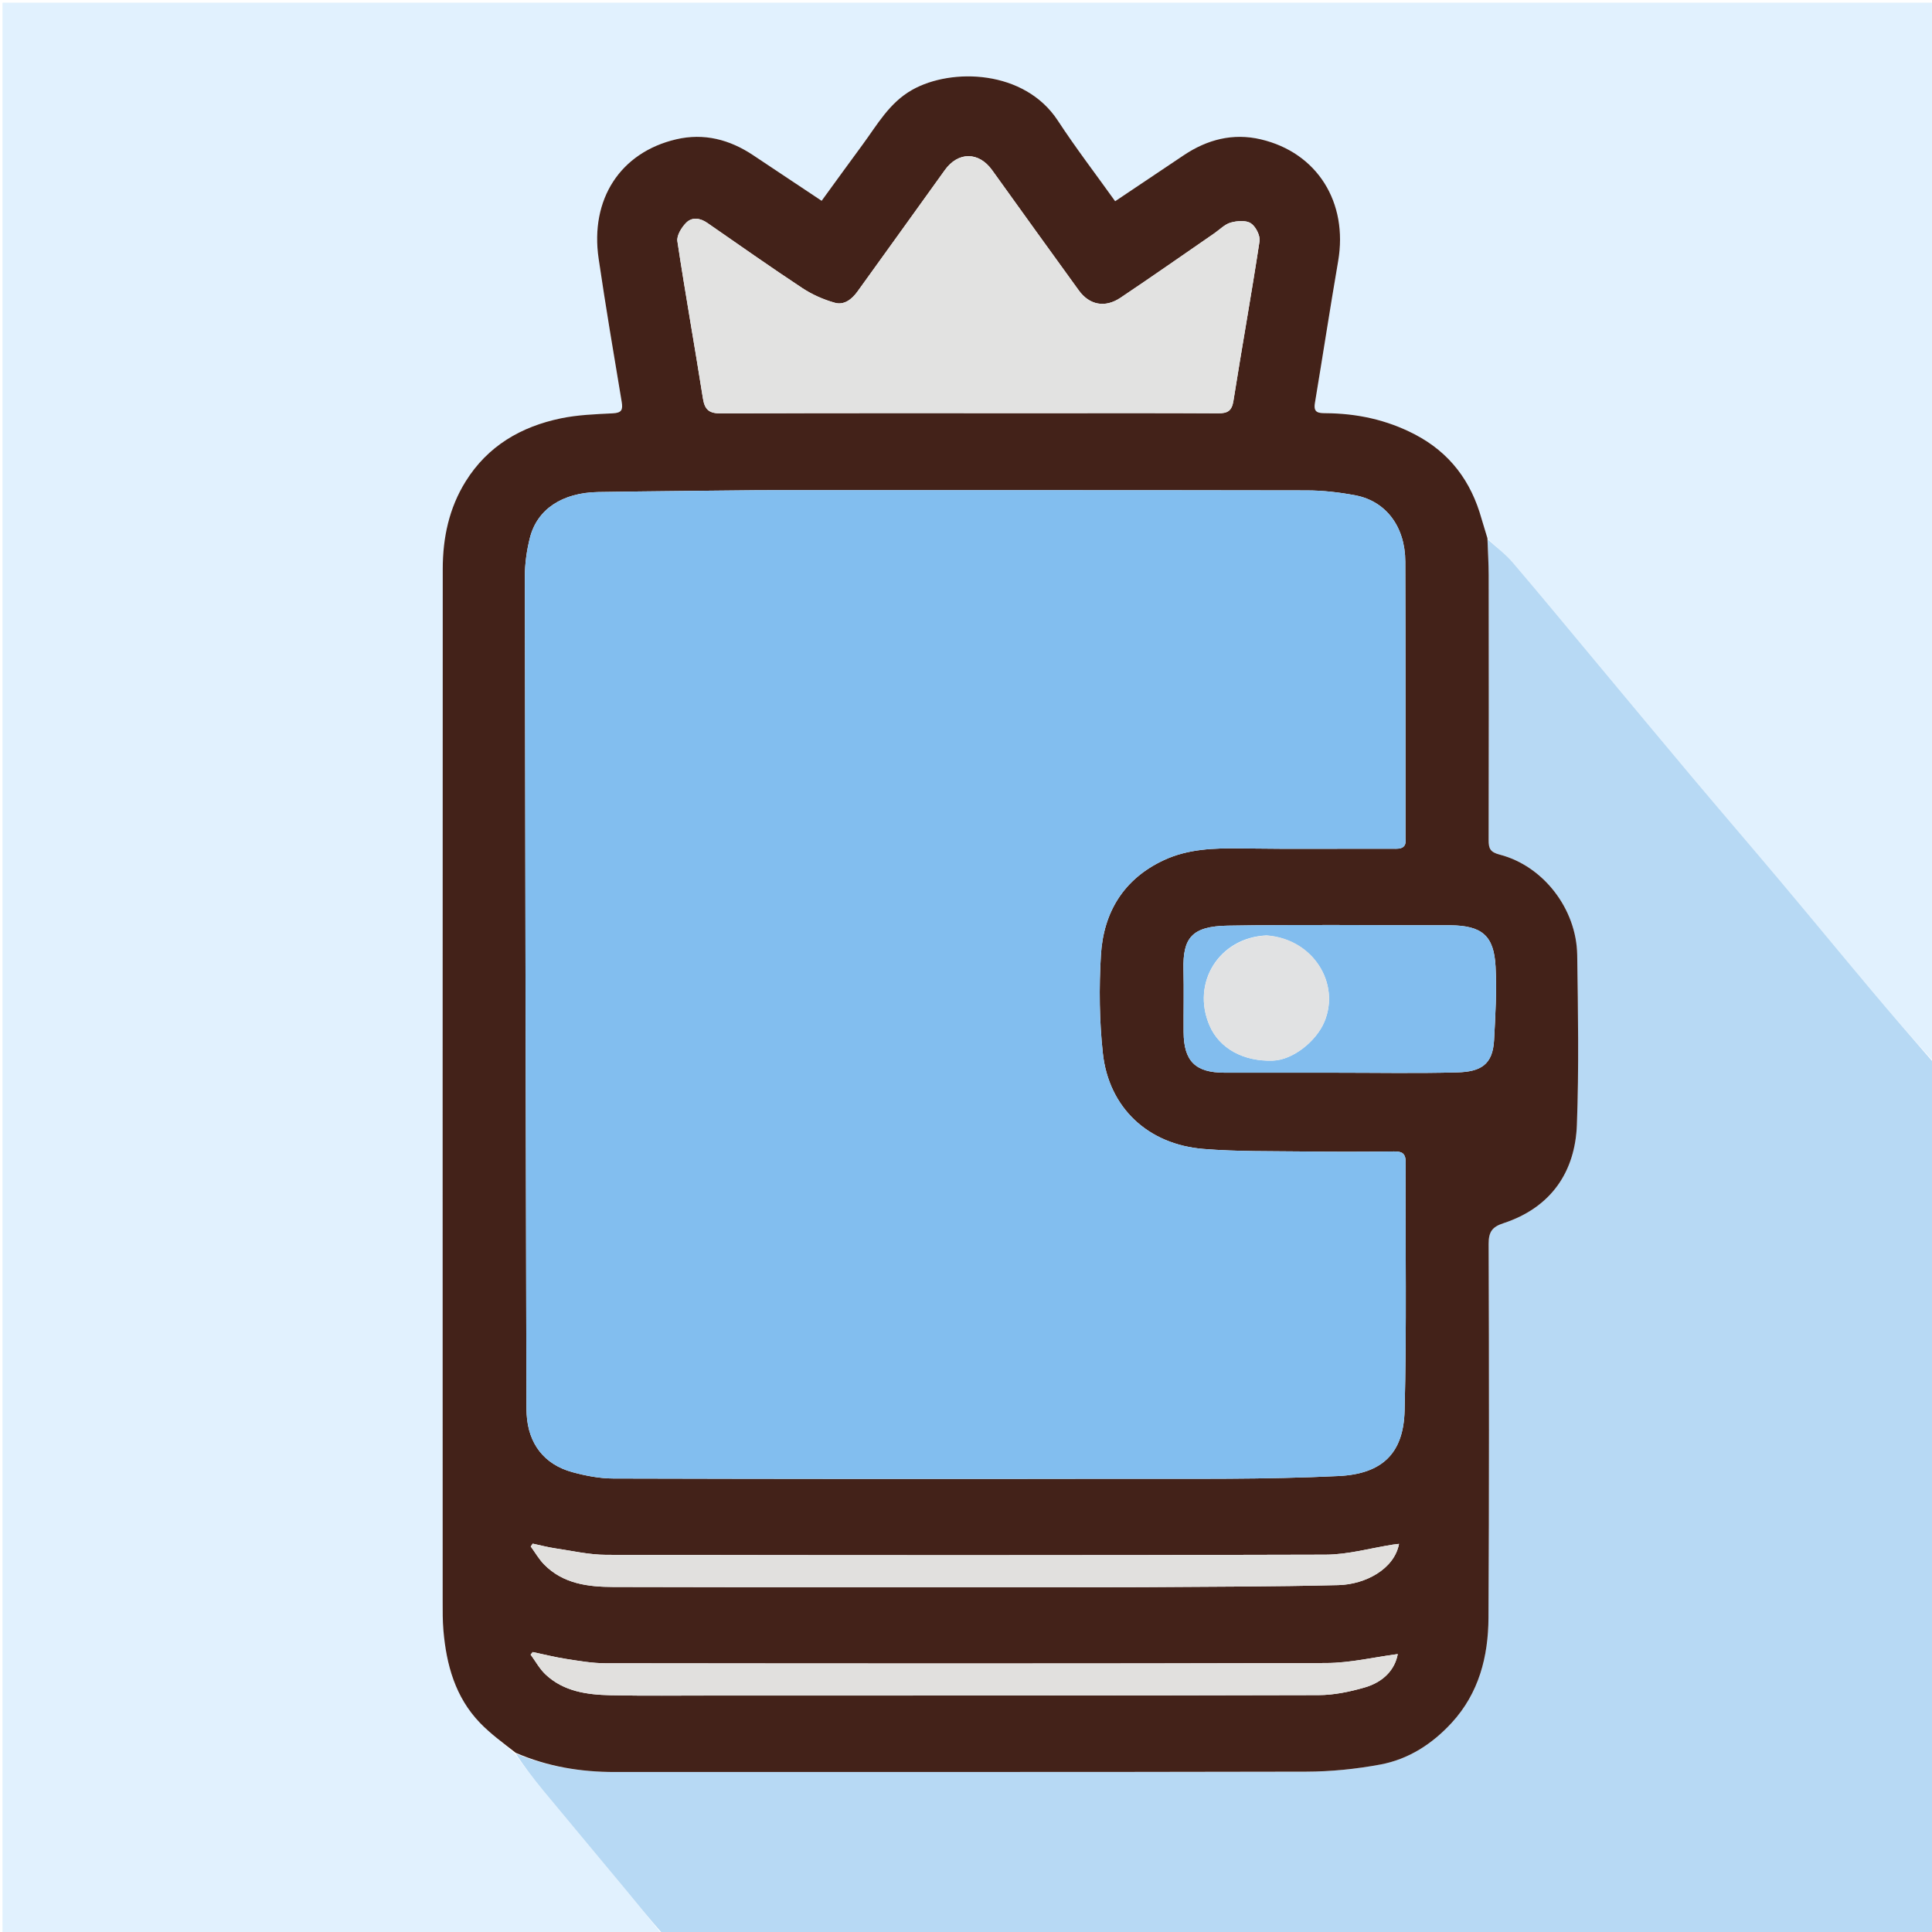
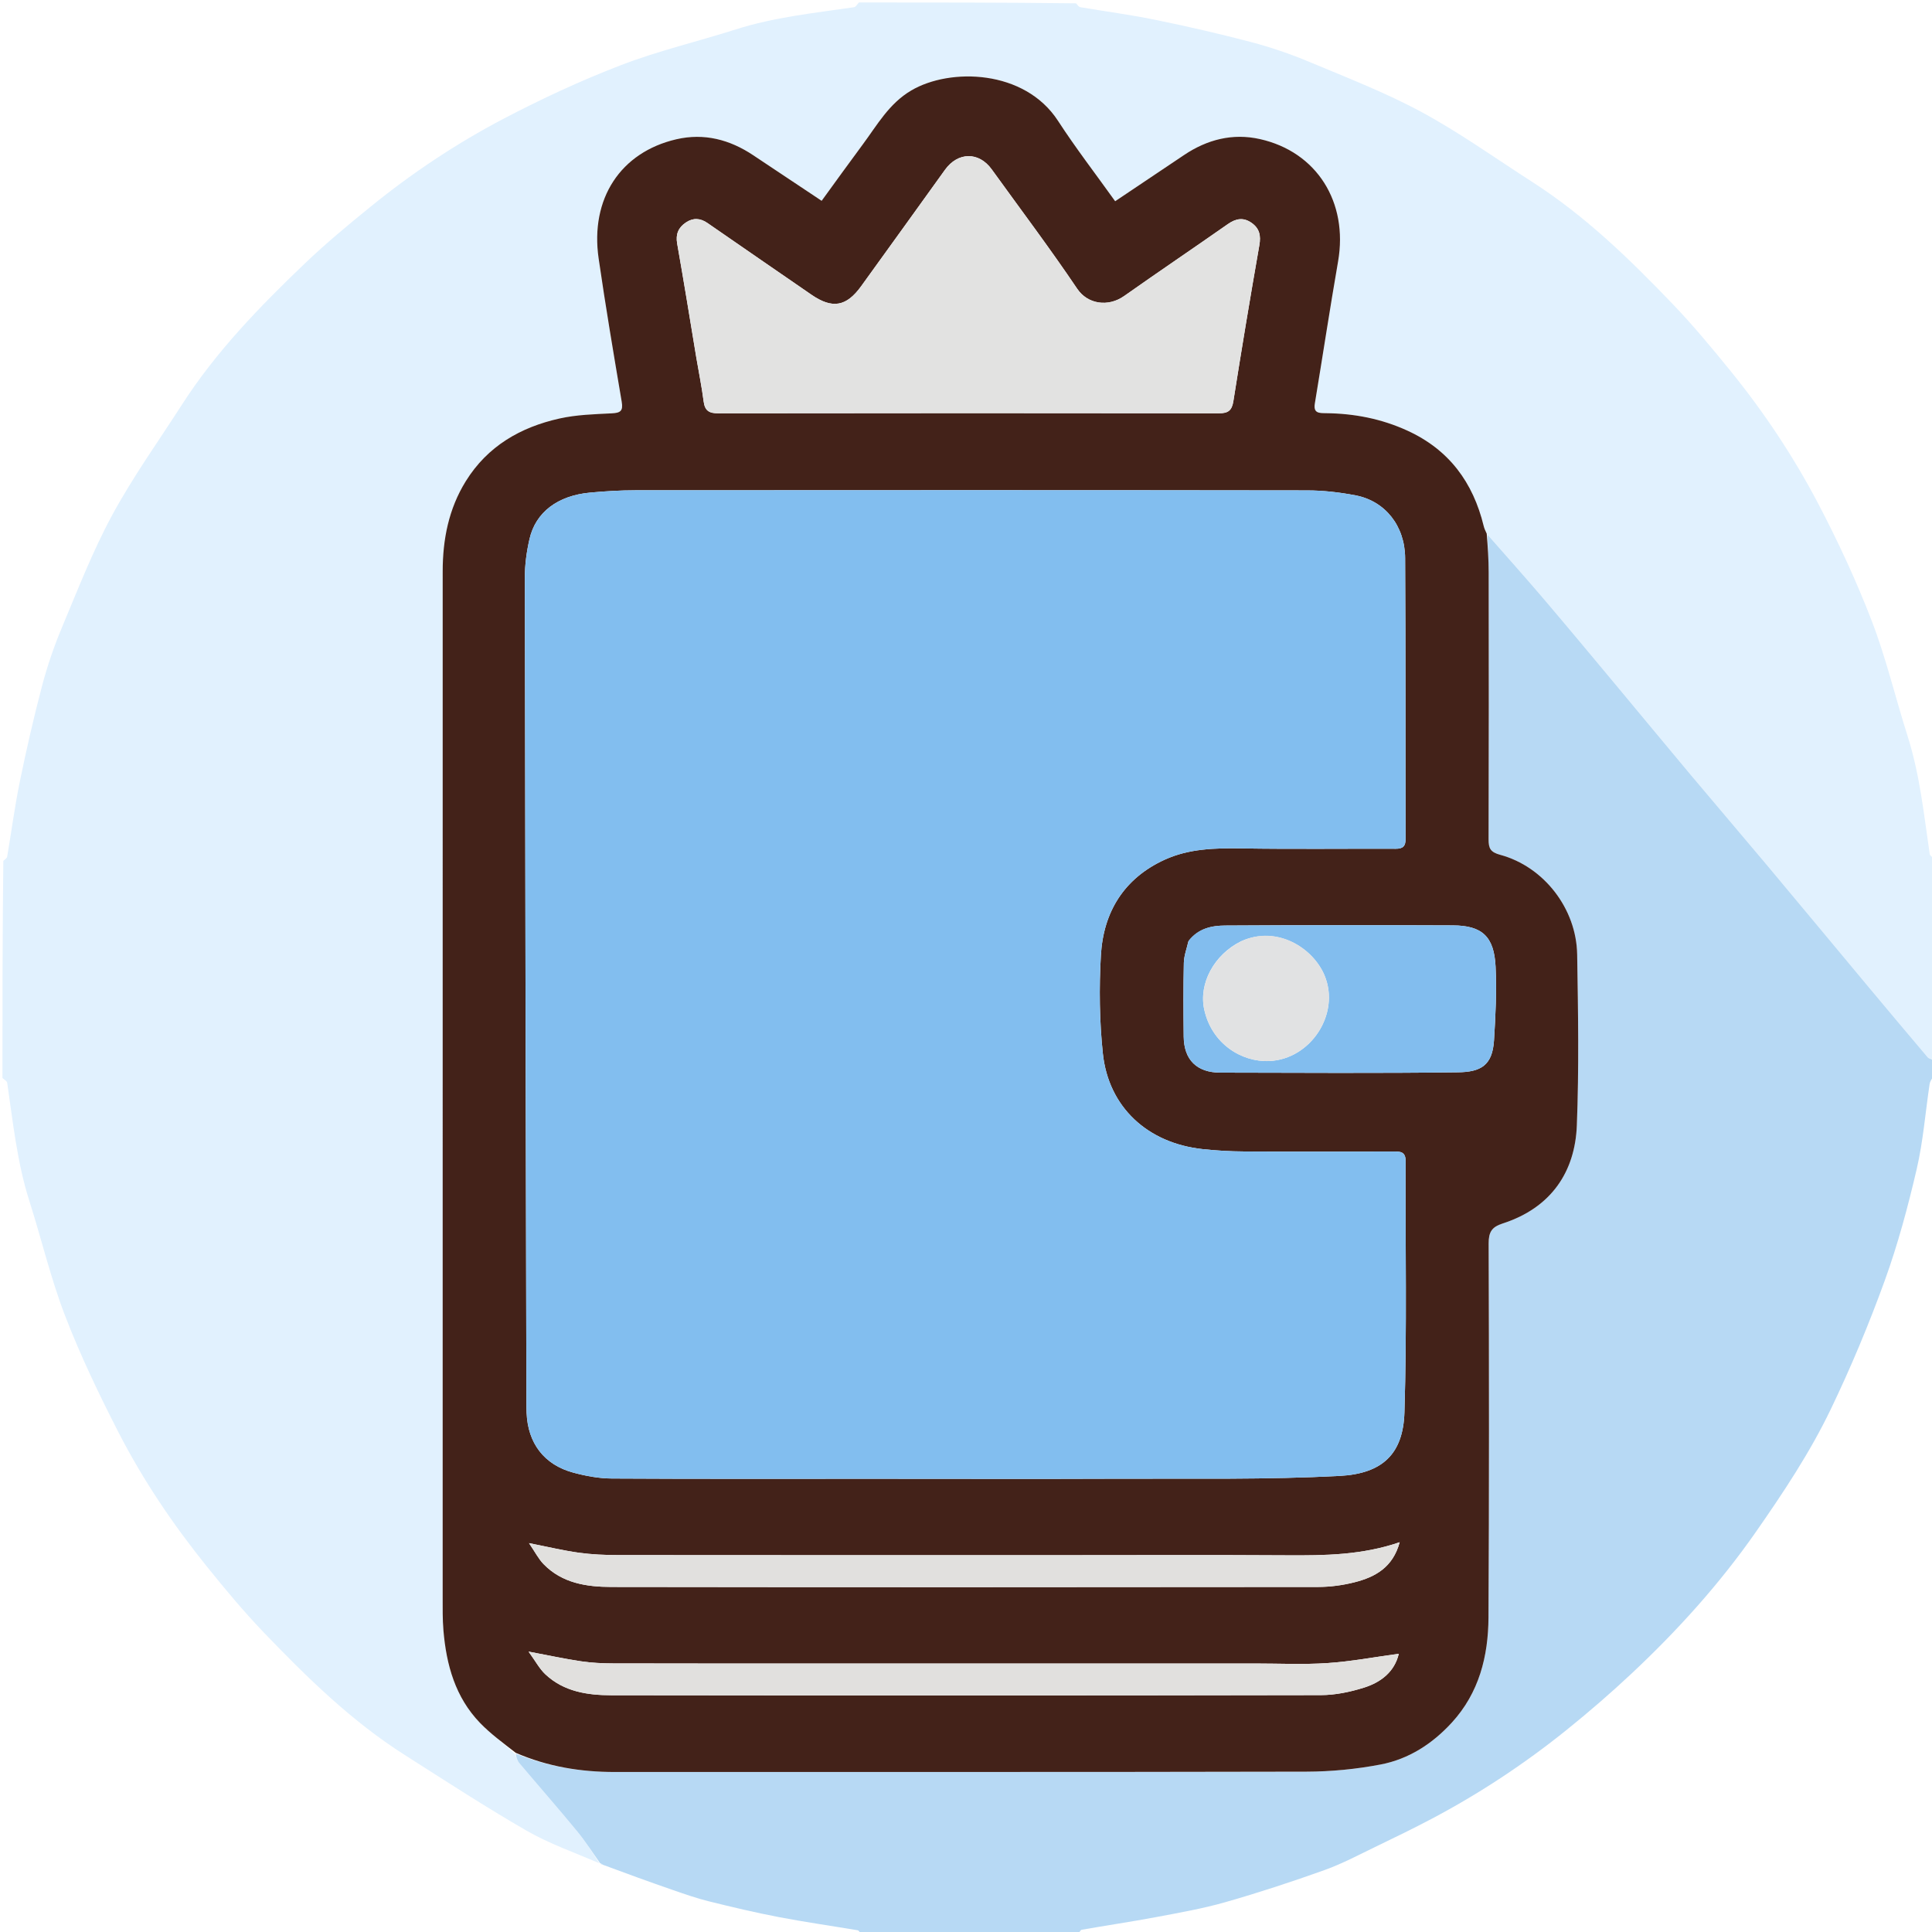
- <svg xmlns="http://www.w3.org/2000/svg" version="1.1" id="Layer_1" x="0px" y="0px" width="100%" viewBox="0 0 785 785" enable-background="new 0 0 785 785" xml:space="preserve">
-   <path fill="#E1F1FE" opacity="1" stroke="none" d=" M269,786   C179.683,786 90.367,786 1.025,786   C1.025,524.399 1.025,262.797 1.025,1.098   C262.553,1.098 524.105,1.098 786,1.098   C786,144.359 786,287.718 785.694,431.398   C776.898,421.762 768.346,411.856 759.932,401.836   C747.572,387.117 735.361,372.274 722.992,357.564   C711.153,343.483 699.142,329.546 687.3,315.466   C674.392,300.12 661.592,284.682 648.744,269.285   C637.385,255.672 626.122,241.977 614.6,228.504   C611.602,224.999 607.797,222.185 604.363,218.688   C603.564,215.817 602.686,213.332 601.982,210.8   C597.737,195.547 589.1,183.9 574.825,176.478   C563.393,170.534 551.281,167.96 538.539,167.89   C535.641,167.874 533.618,167.648 534.252,163.842   C537.455,144.613 540.405,125.341 543.707,106.129   C547.815,82.231 535.237,62.018 512.292,56.621   C501.014,53.968 490.574,56.662 481.027,63.042   C471.84,69.181 462.67,75.345 453.102,81.76   C445.122,70.592 437.056,60.079 429.824,49.02   C416.283,28.311 386.622,27.478 370.619,36.516   C361.303,41.777 356.422,50.715 350.451,58.812   C344.885,66.359 339.396,73.964 333.842,81.587   C324.223,75.183 315.114,69.131 306.016,63.061   C296.462,56.687 286.027,53.972 274.753,56.606   C252.073,61.904 239.682,80.915 243.232,105.082   C246.089,124.533 249.374,143.922 252.612,163.314   C253.151,166.545 252.547,167.763 249.014,167.942   C241.934,168.299 234.748,168.551 227.845,169.989   C211.699,173.354 198.202,181.175 189.226,195.564   C182.432,206.454 179.9,218.56 179.894,231.159   C179.824,370.937 179.848,510.715 179.862,650.493   C179.863,654.49 179.827,658.505 180.169,662.48   C181.37,676.459 184.998,689.618 195.02,700.022   C199.337,704.503 204.448,708.218 209.187,712.614   C213.048,717.843 216.833,722.813 220.81,727.624   C231.743,740.851 242.782,753.991 253.729,767.207   C258.878,773.422 263.913,779.733 269,786  z" />
-   <path fill="#B7D9F4" opacity="1" stroke="none" d=" M269.469,786   C263.913,779.733 258.878,773.422 253.729,767.207   C242.782,753.991 231.743,740.851 220.81,727.624   C216.833,722.813 213.048,717.843 209.535,712.522   C222.602,717.85 235.994,719.997 249.869,719.991   C343.494,719.949 437.118,720.057 530.742,719.848   C540.792,719.826 550.969,718.789 560.851,716.956   C572.306,714.831 581.949,708.593 589.844,700.001   C600.891,687.978 604.708,673.137 604.794,657.394   C605.07,606.751 605.04,556.107 604.854,505.464   C604.836,500.591 606.256,498.525 610.797,497.038   C630.508,490.582 640.031,475.847 640.721,456.989   C641.56,434.031 641.182,411.014 640.845,388.03   C640.57,369.29 627.065,351.826 609.362,347.248   C605.399,346.223 604.846,344.687 604.854,341.282   C604.935,305.465 604.922,269.647 604.875,233.83   C604.869,228.904 604.542,223.979 604.363,219.053   C607.797,222.185 611.602,224.999 614.6,228.504   C626.122,241.977 637.385,255.672 648.744,269.285   C661.592,284.682 674.392,300.12 687.3,315.466   C699.142,329.546 711.153,343.483 722.992,357.564   C735.361,372.274 747.572,387.117 759.932,401.836   C768.346,411.856 776.898,421.762 785.694,431.86   C786,549.941 786,667.881 786,786   C613.979,786 441.958,786 269.469,786  z" />
-   <path fill="#432219" opacity="1" stroke="none" d=" M604.363,218.688   C604.542,223.979 604.869,228.904 604.875,233.83   C604.922,269.647 604.935,305.465 604.854,341.282   C604.846,344.687 605.399,346.223 609.362,347.248   C627.065,351.826 640.57,369.29 640.845,388.03   C641.182,411.014 641.56,434.031 640.721,456.989   C640.031,475.847 630.508,490.582 610.797,497.038   C606.256,498.525 604.836,500.591 604.854,505.464   C605.04,556.107 605.07,606.751 604.794,657.394   C604.708,673.137 600.891,687.978 589.844,700.001   C581.949,708.593 572.306,714.831 560.851,716.956   C550.969,718.789 540.792,719.826 530.742,719.848   C437.118,720.057 343.494,719.949 249.869,719.991   C235.994,719.997 222.602,717.85 209.546,712.19   C204.448,708.218 199.337,704.503 195.02,700.022   C184.998,689.618 181.37,676.459 180.169,662.48   C179.827,658.505 179.863,654.49 179.862,650.493   C179.848,510.715 179.824,370.937 179.894,231.159   C179.9,218.56 182.432,206.454 189.226,195.564   C198.202,181.175 211.699,173.354 227.845,169.989   C234.748,168.551 241.934,168.299 249.014,167.942   C252.547,167.763 253.151,166.545 252.612,163.314   C249.374,143.922 246.089,124.533 243.232,105.082   C239.682,80.915 252.073,61.904 274.753,56.606   C286.027,53.972 296.462,56.687 306.016,63.061   C315.114,69.131 324.223,75.183 333.842,81.587   C339.396,73.964 344.885,66.359 350.451,58.812   C356.422,50.715 361.303,41.777 370.619,36.516   C386.622,27.478 416.283,28.311 429.824,49.02   C437.056,60.079 445.122,70.592 453.102,81.76   C462.67,75.345 471.84,69.181 481.027,63.042   C490.574,56.662 501.014,53.968 512.292,56.621   C535.237,62.018 547.815,82.231 543.707,106.129   C540.405,125.341 537.455,144.613 534.252,163.842   C533.618,167.648 535.641,167.874 538.539,167.89   C551.281,167.96 563.393,170.534 574.825,176.478   C589.1,183.9 597.737,195.547 601.982,210.8   C602.686,213.332 603.564,215.817 604.363,218.688  M308.5,199.171   C286.699,199.411 264.896,199.57 243.097,199.922   C228.441,200.159 218.215,206.925 215.292,218.59   C214.016,223.682 213.249,229.051 213.255,234.293   C213.382,346.418 213.651,458.543 213.896,570.669   C213.899,572.001 213.92,573.336 213.993,574.667   C214.648,586.556 221.071,595.028 232.576,598.159   C237.946,599.62 243.613,600.724 249.149,600.739   C317.456,600.92 385.764,600.952 454.071,600.842   C484.027,600.793 514.024,601.193 543.922,599.734   C561.633,598.87 570.252,590.492 570.705,573.249   C571.59,539.608 570.986,505.929 571.138,472.266   C571.155,468.571 569.648,467.81 566.363,467.848   C554.533,467.985 542.698,468.02 530.867,467.871   C516.903,467.695 502.889,467.953 488.992,466.831   C466.4,465.006 450.5,450.056 448.099,427.904   C446.672,414.737 446.527,401.289 447.316,388.058   C448.351,370.708 456.53,357.15 472.807,349.529   C482.75,344.873 493.385,344.577 504.185,344.731   C525.179,345.031 546.181,344.785 567.179,344.866   C570.294,344.879 571.425,343.595 571.073,340.661   C571.053,340.497 571.071,340.328 571.071,340.162   C571.058,302.832 571.118,265.501 570.992,228.172   C570.944,214.02 563.172,203.635 550.72,201.267   C544.242,200.035 537.568,199.27 530.981,199.257   C457.154,199.12 383.327,199.171 308.5,199.171  M424.5,167.863   C447.994,167.863 471.489,167.795 494.983,167.931   C498.828,167.953 500.522,166.937 501.171,162.831   C504.584,141.213 508.48,119.67 511.765,98.033   C512.116,95.726 510.22,92.016 508.222,90.714   C506.228,89.415 502.625,89.721 500.042,90.446   C497.624,91.124 495.617,93.272 493.432,94.776   C480.726,103.527 468.099,112.395 455.282,120.98   C448.945,125.225 442.616,123.918 438.319,117.975   C426.561,101.715 414.802,85.456 403.122,69.141   C397.703,61.571 389.306,61.553 383.896,69.114   C372.121,85.571 360.248,101.959 348.446,118.397   C346.144,121.603 343.006,124.074 339.22,123.019   C334.6,121.733 329.988,119.689 325.984,117.046   C312.973,108.456 300.231,99.458 287.408,90.583   C284.463,88.545 281.175,88.065 278.738,90.568   C276.888,92.468 274.887,95.719 275.234,98.026   C278.439,119.338 282.26,140.556 285.604,161.849   C286.349,166.597 288.201,168.002 293.032,167.98   C336.52,167.78 380.01,167.863 424.5,167.863  M542.5,435.858   C558.989,435.856 575.487,436.165 591.965,435.734   C601.596,435.481 606.525,432.648 607.061,422.611   C607.593,412.669 608.192,402.667 607.674,392.748   C607.013,380.085 602.107,376.096 589.26,375.951   C587.761,375.934 586.262,375.94 584.763,375.94   C556.115,375.948 527.461,375.614 498.821,376.107   C484.258,376.357 480.567,381.097 480.865,393.883   C481.062,402.372 480.867,410.871 480.919,419.365   C480.991,431.176 485.711,435.842 497.529,435.852   C512.186,435.865 526.843,435.857 542.5,435.858  M290.5,688.942   C372.262,688.921 454.025,688.967 535.786,688.749   C541.976,688.733 548.318,687.405 554.307,685.699   C562.368,683.404 566.826,678.17 567.929,672.073   C558.36,673.325 548.592,675.687 538.818,675.714   C441.196,675.99 343.572,675.908 245.949,675.805   C240.683,675.8 235.392,674.874 230.16,674.066   C225.559,673.355 221.025,672.208 216.46,671.254   C216.171,671.596 215.882,671.937 215.592,672.279   C217.594,674.996 219.244,678.087 221.662,680.36   C229.039,687.296 238.518,688.579 248.036,688.799   C261.851,689.117 275.679,688.888 290.5,688.942  M428.501,644.892   C440.489,644.891 452.477,644.962 464.465,644.876   C490.914,644.688 517.37,644.699 543.809,644.053   C554.819,643.783 566.562,637.477 568.443,627.293   C567.598,627.395 566.812,627.466 566.034,627.588   C556.903,629.011 547.777,631.655 538.643,631.684   C441.206,631.985 343.768,631.926 246.33,631.755   C239.439,631.743 232.541,630.137 225.668,629.126   C222.571,628.67 219.526,627.856 216.458,627.204   C216.188,627.589 215.917,627.973 215.647,628.358   C217.45,630.82 218.987,633.544 221.105,635.697   C228.833,643.553 238.995,644.78 249.178,644.806   C308.618,644.961 368.059,644.884 428.501,644.892  z" />
-   <path fill="#82BEEF" opacity="1" stroke="none" d=" M309,199.171   C383.327,199.171 457.154,199.12 530.981,199.257   C537.568,199.27 544.242,200.035 550.72,201.267   C563.172,203.635 570.944,214.02 570.992,228.172   C571.118,265.501 571.058,302.832 571.071,340.162   C571.071,340.328 571.053,340.497 571.073,340.661   C571.425,343.595 570.294,344.879 567.179,344.866   C546.181,344.785 525.179,345.031 504.185,344.731   C493.385,344.577 482.75,344.873 472.807,349.529   C456.53,357.15 448.351,370.708 447.316,388.058   C446.527,401.289 446.672,414.737 448.099,427.904   C450.5,450.056 466.4,465.006 488.992,466.831   C502.889,467.953 516.903,467.695 530.867,467.871   C542.698,468.02 554.533,467.985 566.363,467.848   C569.648,467.81 571.155,468.571 571.138,472.266   C570.986,505.929 571.59,539.608 570.705,573.249   C570.252,590.492 561.633,598.87 543.922,599.734   C514.024,601.193 484.027,600.793 454.071,600.842   C385.764,600.952 317.456,600.92 249.149,600.739   C243.613,600.724 237.946,599.62 232.576,598.159   C221.071,595.028 214.648,586.556 213.993,574.667   C213.92,573.336 213.899,572.001 213.896,570.669   C213.651,458.543 213.382,346.418 213.255,234.293   C213.249,229.051 214.016,223.682 215.292,218.59   C218.215,206.925 228.441,200.159 243.097,199.922   C264.896,199.57 286.699,199.411 309,199.171  z" />
-   <path fill="#E2E2E1" opacity="1" stroke="none" d=" M424,167.863   C380.01,167.863 336.52,167.78 293.032,167.98   C288.201,168.002 286.349,166.597 285.604,161.849   C282.26,140.556 278.439,119.338 275.234,98.026   C274.887,95.719 276.888,92.468 278.738,90.568   C281.175,88.065 284.463,88.545 287.408,90.583   C300.231,99.458 312.973,108.456 325.984,117.046   C329.988,119.689 334.6,121.733 339.22,123.019   C343.006,124.074 346.144,121.603 348.446,118.397   C360.248,101.959 372.121,85.571 383.896,69.114   C389.306,61.553 397.703,61.571 403.122,69.141   C414.802,85.456 426.561,101.715 438.319,117.975   C442.616,123.918 448.945,125.225 455.282,120.98   C468.099,112.395 480.726,103.527 493.432,94.776   C495.617,93.272 497.624,91.124 500.042,90.446   C502.625,89.721 506.228,89.415 508.222,90.714   C510.22,92.016 512.116,95.726 511.765,98.033   C508.48,119.67 504.584,141.213 501.171,162.831   C500.522,166.937 498.828,167.953 494.983,167.931   C471.489,167.795 447.994,167.863 424,167.863  z" />
-   <path fill="#82BDEE" opacity="1" stroke="none" d=" M542,435.858   C526.843,435.857 512.186,435.865 497.529,435.852   C485.711,435.842 480.991,431.176 480.919,419.365   C480.867,410.871 481.062,402.372 480.865,393.883   C480.567,381.097 484.258,376.357 498.821,376.107   C527.461,375.614 556.115,375.948 584.763,375.94   C586.262,375.94 587.761,375.934 589.26,375.951   C602.107,376.096 607.013,380.085 607.674,392.748   C608.192,402.667 607.593,412.669 607.061,422.611   C606.525,432.648 601.596,435.481 591.965,435.734   C575.487,436.165 558.989,435.856 542,435.858  M514.494,380.086   C495.405,380.95 483.907,399.261 491.477,416.744   C495.484,425.997 505.231,431.372 517.231,430.947   C525.37,430.658 534.787,423.052 538.098,415.222   C544.67,399.682 533.676,381.54 514.494,380.086  z" />
-   <path fill="#E1E0DE" opacity="1" stroke="none" d=" M290,688.917   C275.679,688.888 261.851,689.117 248.036,688.799   C238.518,688.579 229.039,687.296 221.662,680.36   C219.244,678.087 217.594,674.996 215.592,672.279   C215.882,671.937 216.171,671.596 216.46,671.254   C221.025,672.208 225.559,673.355 230.16,674.066   C235.392,674.874 240.683,675.8 245.949,675.805   C343.572,675.908 441.196,675.99 538.818,675.714   C548.592,675.687 558.36,673.325 567.929,672.073   C566.826,678.17 562.368,683.404 554.307,685.699   C548.318,687.405 541.976,688.733 535.786,688.749   C454.025,688.967 372.262,688.921 290,688.917  z" />
-   <path fill="#E1E0DE" opacity="1" stroke="none" d=" M428.001,644.888   C368.059,644.884 308.618,644.961 249.178,644.806   C238.995,644.78 228.833,643.553 221.105,635.697   C218.987,633.544 217.45,630.82 215.647,628.358   C215.917,627.973 216.188,627.589 216.458,627.204   C219.526,627.856 222.571,628.67 225.668,629.126   C232.541,630.137 239.439,631.743 246.33,631.755   C343.768,631.926 441.206,631.985 538.643,631.684   C547.777,631.655 556.903,629.011 566.034,627.588   C566.812,627.466 567.598,627.395 568.443,627.293   C566.562,637.477 554.819,643.783 543.809,644.053   C517.37,644.699 490.914,644.688 464.465,644.876   C452.477,644.962 440.489,644.891 428.001,644.888  z" />
-   <path fill="#E1E2E3" opacity="1" stroke="none" d=" M514.926,380.088   C533.676,381.54 544.67,399.682 538.098,415.222   C534.787,423.052 525.37,430.658 517.231,430.947   C505.231,431.372 495.484,425.997 491.477,416.744   C483.907,399.261 495.405,380.95 514.926,380.088  z" />
+ <svg xmlns="http://www.w3.org/2000/svg" version="1.1" id="Layer_1" x="0px" y="0px" width="48" height="48" viewBox="0 0 785 785" enable-background="new 0 0 785 785" xml:space="preserve">
+   <path fill="#E1F1FE" opacity="1" stroke="none" d=" M786,349   C786,376.021 786,403.042 785.729,430.293   C784.723,430.241 783.735,430.173 783.288,429.646   C775.464,420.423 767.688,411.16 759.938,401.875   C745.927,385.089 731.972,368.256 717.931,351.495   C707.612,339.177 697.151,326.976 686.826,314.661   C676.392,302.216 666.064,289.681 655.657,277.212   C646.104,265.766 636.58,254.294 626.906,242.95   C619.495,234.26 611.87,225.753 604.078,216.85   C603.492,215.611 603.087,214.706 602.857,213.759   C598.539,195.997 588.778,182.71 571.813,174.957   C561.221,170.116 550.169,168 538.648,167.884   C535.871,167.857 533.591,167.861 534.239,163.95   C537.424,144.715 540.349,125.436 543.682,106.228   C547.856,82.171 535.071,61.683 511.907,56.507   C500.832,54.032 490.502,56.678 481.104,62.989   C471.92,69.157 462.728,75.313 453.107,81.764   C445.169,70.658 437.072,60.167 429.88,49.087   C416.315,28.187 386.003,27.483 370.271,36.744   C361.192,42.088 356.401,50.819 350.504,58.755   C344.899,66.298 339.423,73.937 333.847,81.593   C324.283,75.225 315.171,69.176 306.079,63.097   C296.529,56.71 286.092,53.976 274.818,56.587   C252.105,61.846 239.719,80.771 243.233,105.019   C246.053,124.476 249.331,143.87 252.613,163.257   C253.251,167.022 252.058,167.768 248.571,167.945   C241.491,168.305 234.281,168.503 227.406,170.029   C211.525,173.555 198.102,181.25 189.254,195.523   C182.304,206.734 179.875,219.154 179.871,232.113   C179.836,371.071 179.847,510.029 179.861,648.986   C179.862,653.483 179.798,658.001 180.175,662.474   C181.354,676.455 184.995,689.616 195.019,700.02   C199.336,704.501 204.448,708.217 209.188,712.613   C209.79,714.109 210.217,715.428 211.045,716.41   C218.828,725.634 226.787,734.713 234.464,744.024   C237.876,748.162 240.76,752.735 243.504,757.06   C233.373,752.675 223.165,749.133 213.969,743.834   C197.149,734.141 180.864,723.509 164.471,713.087   C142.868,699.353 124.711,681.566 107.12,663.23   C98.929,654.691 91.331,645.544 83.906,636.318   C70.244,619.344 58.046,601.297 48.114,581.916   C40.202,566.478 32.659,550.75 26.434,534.58   C20.6,519.422 16.862,503.468 11.924,487.952   C6.944,472.305 5.29,456.081 2.925,439.966   C2.817,439.232 1.665,438.652 1,438   C1,408.646 1,379.292 1.354,349.775   C2.124,349.11 2.817,348.656 2.912,348.099   C4.647,337.903 5.99,327.629 8.068,317.505   C10.741,304.482 13.708,291.502 17.1,278.65   C19.213,270.642 21.911,262.722 25.112,255.084   C31.579,239.654 37.648,223.945 45.593,209.277   C53.995,193.765 64.36,179.313 73.916,164.43   C87.742,142.894 105.434,124.676 123.795,107.113   C132.347,98.934 141.498,91.347 150.695,83.883   C167.499,70.247 185.514,58.259 204.64,48.232   C220.133,40.11 236.107,32.693 252.428,26.424   C267.588,20.601 283.539,16.861 299.053,11.924   C314.7,6.945 330.921,5.29 347.035,2.925   C347.768,2.817 348.348,1.665 349,1   C378.354,1 407.708,1 437.225,1.354   C437.89,2.124 438.345,2.817 438.901,2.912   C449.097,4.647 459.371,5.99 469.495,8.068   C482.518,10.741 495.498,13.708 508.351,17.1   C516.358,19.213 524.278,21.911 531.916,25.112   C547.346,31.579 563.055,37.648 577.723,45.593   C593.235,53.995 607.687,64.36 622.57,73.916   C644.106,87.742 662.324,105.434 679.887,123.795   C688.066,132.347 695.654,141.498 703.117,150.695   C716.753,167.499 728.741,185.514 738.768,204.64   C746.89,220.133 754.307,236.107 760.576,252.428   C766.399,267.588 770.139,283.539 775.076,299.053   C780.055,314.7 781.71,330.921 784.075,347.035   C784.183,347.768 785.335,348.348 786,349  z" />
+   <path fill="#B7D9F4" opacity="1" stroke="none" d=" M604.34,217.165   C611.87,225.753 619.495,234.26 626.906,242.95   C636.58,254.294 646.104,265.766 655.657,277.212   C666.064,289.681 676.392,302.216 686.826,314.661   C697.151,326.976 707.612,339.177 717.931,351.495   C731.972,368.256 745.927,385.089 759.938,401.875   C767.688,411.16 775.464,420.423 783.288,429.646   C783.735,430.173 784.723,430.241 785.729,430.762   C786,433.042 786,435.083 785.641,437.267   C784.856,438.417 784.195,439.391 784.037,440.44   C782.301,451.987 781.415,463.725 778.776,475.057   C775.217,490.335 771.138,505.596 765.798,520.327   C759.364,538.075 752.051,555.584 743.87,572.596   C735.427,590.152 724.629,606.401 713.443,622.44   C698.715,643.558 681.641,662.439 662.963,679.959   C654.433,687.961 645.557,695.633 636.444,702.965   C619.306,716.756 600.989,728.842 581.516,739.109   C574.188,742.972 566.734,746.604 559.267,750.196   C552.301,753.547 545.433,757.237 538.183,759.833   C524.919,764.582 511.506,768.988 497.961,772.858   C488.701,775.504 479.146,777.175 469.663,778.96   C459.648,780.845 449.556,782.32 439.518,784.09   C438.918,784.196 438.502,785.339 438,786   C408.646,786 379.292,786 349.765,785.641   C349.227,784.944 348.903,784.369 348.493,784.3   C337.801,782.502 327.059,780.973 316.414,778.936   C306.947,777.124 297.552,774.894 288.191,772.58   C283.229,771.353 278.369,769.664 273.53,767.988   C264.001,764.688 254.52,761.251 244.889,757.657   C244.455,757.315 244.151,757.186 243.885,757.052   C243.922,757.045 243.883,757.111 243.883,757.111   C240.76,752.735 237.876,748.162 234.464,744.024   C226.787,734.713 218.828,725.634 211.045,716.41   C210.217,715.428 209.79,714.109 209.535,712.522   C222.607,717.851 236.005,719.995 249.883,719.989   C343.539,719.95 437.194,720.057 530.849,719.848   C540.902,719.826 551.094,718.829 560.965,716.942   C572.386,714.758 582.018,708.528 589.915,699.9   C600.962,687.829 604.707,672.986 604.793,657.249   C605.072,606.59 605.035,555.929 604.856,505.269   C604.839,500.6 606.146,498.54 610.515,497.133   C630.449,490.712 639.975,475.952 640.698,457.271   C641.593,434.142 641.212,410.948 640.827,387.791   C640.517,369.151 627.261,352.108 609.584,347.332   C605.551,346.243 604.823,344.695 604.834,341.02   C604.947,304.858 604.919,268.696 604.869,232.533   C604.862,227.41 604.525,222.288 604.34,217.165  z" />
+   <path fill="#432219" opacity="1" stroke="none" d=" M604.078,216.85   C604.525,222.288 604.862,227.41 604.869,232.533   C604.919,268.696 604.947,304.858 604.834,341.02   C604.823,344.695 605.551,346.243 609.584,347.332   C627.261,352.108 640.517,369.151 640.827,387.791   C641.212,410.948 641.593,434.142 640.698,457.271   C639.975,475.952 630.449,490.712 610.515,497.133   C606.146,498.54 604.839,500.6 604.856,505.269   C605.035,555.929 605.072,606.59 604.793,657.249   C604.707,672.986 600.962,687.829 589.915,699.9   C582.018,708.528 572.386,714.758 560.965,716.942   C551.094,718.829 540.902,719.826 530.849,719.848   C437.194,720.057 343.539,719.95 249.883,719.989   C236.005,719.995 222.607,717.851 209.546,712.189   C204.448,708.217 199.336,704.501 195.019,700.02   C184.995,689.616 181.354,676.455 180.175,662.474   C179.798,658.001 179.862,653.483 179.861,648.986   C179.847,510.029 179.836,371.071 179.871,232.113   C179.875,219.154 182.304,206.734 189.254,195.523   C198.102,181.25 211.525,173.555 227.406,170.029   C234.281,168.503 241.491,168.305 248.571,167.945   C252.058,167.768 253.251,167.022 252.613,163.257   C249.331,143.87 246.053,124.476 243.233,105.019   C239.719,80.771 252.105,61.846 274.818,56.587   C286.092,53.976 296.529,56.71 306.079,63.097   C315.171,69.176 324.283,75.225 333.847,81.593   C339.423,73.937 344.899,66.298 350.504,58.755   C356.401,50.819 361.192,42.088 370.271,36.744   C386.003,27.483 416.315,28.187 429.88,49.087   C437.072,60.167 445.169,70.658 453.107,81.764   C462.728,75.313 471.92,69.157 481.104,62.989   C490.502,56.678 500.832,54.032 511.907,56.507   C535.071,61.683 547.856,82.171 543.682,106.228   C540.349,125.436 537.424,144.715 534.239,163.95   C533.591,167.861 535.871,167.857 538.648,167.884   C550.169,168 561.221,170.116 571.813,174.957   C588.778,182.71 598.539,195.997 602.857,213.759   C603.087,214.706 603.492,215.611 604.078,216.85  M354.5,600.853   C388.154,600.853 421.808,600.958 455.461,600.823   C485.084,600.703 514.755,601.256 544.309,599.688   C561.766,598.762 570.124,590.722 570.643,573.856   C571.686,539.89 570.979,505.872 571.135,471.876   C571.154,467.746 568.828,467.875 565.973,467.88   C545.809,467.92 525.643,467.97 505.479,467.857   C499.849,467.826 494.194,467.505 488.597,466.896   C466.242,464.465 450.395,449.834 448.102,428.015   C446.717,414.839 446.549,401.402 447.307,388.166   C448.313,370.581 456.674,356.915 473.146,349.345   C483.082,344.78 493.766,344.546 504.576,344.722   C525.402,345.063 546.238,344.788 567.069,344.866   C570.08,344.877 571.127,343.812 571.119,340.771   C571.02,302.774 571.153,264.777 570.926,226.782   C570.848,213.643 562.807,203.588 550.828,201.281   C544.354,200.033 537.677,199.266 531.09,199.257   C440.098,199.129 349.106,199.152 258.114,199.211   C251.981,199.215 245.83,199.591 239.721,200.157   C226.629,201.37 217.667,208.102 215.16,218.955   C213.977,224.078 213.244,229.434 213.25,234.683   C213.38,346.308 213.644,457.934 213.885,569.559   C213.889,571.059 213.909,572.559 213.969,574.057   C214.459,586.378 221.061,595.147 232.919,598.347   C237.982,599.713 243.32,600.712 248.54,600.742   C283.525,600.95 318.513,600.852 354.5,600.853  M282.937,145.473   C283.947,151.35 285.138,157.204 285.902,163.113   C286.391,166.895 288.119,167.944 291.839,167.938   C359.668,167.835 427.498,167.839 495.327,167.927   C499.057,167.932 500.544,166.757 501.141,162.982   C504.479,141.851 507.992,120.746 511.685,99.673   C512.373,95.746 511.784,92.812 508.509,90.53   C505.162,88.197 502.119,88.799 498.887,91.061   C484.886,100.857 470.726,110.427 456.762,120.274   C450.21,124.895 441.893,123.571 437.697,117.347   C426.577,100.853 414.589,84.944 402.944,68.804   C397.712,61.554 389.197,61.695 383.948,69.016   C372.638,84.79 361.267,100.522 349.916,116.267   C343.9,124.612 338.187,125.594 329.686,119.741   C315.611,110.048 301.529,100.365 287.481,90.632   C284.536,88.591 281.646,88.414 278.683,90.402   C275.623,92.455 274.472,95.163 275.142,98.964   C277.82,114.157 280.3,129.385 282.937,145.473  M482.823,382.577   C482.191,385.45 481.079,388.311 481.014,391.196   C480.789,401.191 480.84,411.194 480.955,421.193   C481.064,430.654 486.292,435.812 495.874,435.83   C528.039,435.888 560.208,436.103 592.368,435.692   C601.617,435.574 606.395,432.952 607.038,422.692   C607.661,412.753 608.163,402.742 607.683,392.812   C607.087,380.487 602.209,376.044 590.307,375.998   C559.475,375.877 528.642,375.866 497.811,376.059   C492.394,376.093 486.908,377.14 482.823,382.577  M332.5,675.912   C304.679,675.909 276.858,675.94 249.038,675.865   C244.734,675.854 240.389,675.646 236.138,675.016   C229.538,674.038 223.003,672.619 214.762,671.071   C217.565,674.925 219.183,678.035 221.594,680.302   C229.108,687.368 238.754,688.794 248.444,688.806   C344.528,688.928 440.612,688.932 536.695,688.749   C542.552,688.738 548.596,687.474 554.211,685.708   C561.115,683.536 566.644,679.247 568.349,671.949   C558.607,673.271 549.042,675.084 539.399,675.732   C529.613,676.39 519.751,675.906 509.922,675.907   C451.114,675.911 392.307,675.911 332.5,675.912  M430.5,631.892   C370.705,631.892 310.91,631.914 251.115,631.852   C245.814,631.846 240.469,631.616 235.225,630.895   C228.939,630.031 222.74,628.529 214.939,626.996   C217.399,630.594 218.794,633.396 220.872,635.535   C228.4,643.283 238.368,644.782 248.39,644.796   C344.128,644.936 439.866,644.908 535.605,644.801   C540.527,644.795 545.569,644.115 550.343,642.907   C558.73,640.784 565.956,636.869 568.706,626.63   C553.406,631.881 538.217,632.044 522.941,631.949   C492.462,631.758 461.981,631.892 430.5,631.892  z" />
+   <path fill="#E1F1FE" opacity="1" stroke="none" d=" M244.889,757.657   C244.694,757.776 244.368,757.682 243.945,757.323   C244.151,757.186 244.455,757.315 244.889,757.657  z" />
+   <path fill="#82BEEF" opacity="1" stroke="none" d=" M354,600.853   C318.513,600.852 283.525,600.95 248.54,600.742   C243.32,600.712 237.982,599.713 232.919,598.347   C221.061,595.147 214.459,586.378 213.969,574.057   C213.909,572.559 213.889,571.059 213.885,569.559   C213.644,457.934 213.38,346.308 213.25,234.683   C213.244,229.434 213.977,224.078 215.16,218.955   C217.667,208.102 226.629,201.37 239.721,200.157   C245.83,199.591 251.981,199.215 258.114,199.211   C349.106,199.152 440.098,199.129 531.09,199.257   C537.677,199.266 544.354,200.033 550.828,201.281   C562.807,203.588 570.848,213.643 570.926,226.782   C571.153,264.777 571.02,302.774 571.119,340.771   C571.127,343.812 570.08,344.877 567.069,344.866   C546.238,344.788 525.402,345.063 504.576,344.722   C493.766,344.546 483.082,344.78 473.146,349.345   C456.674,356.915 448.313,370.581 447.307,388.166   C446.549,401.402 446.717,414.839 448.102,428.015   C450.395,449.834 466.242,464.465 488.597,466.896   C494.194,467.505 499.849,467.826 505.479,467.857   C525.643,467.97 545.809,467.92 565.973,467.88   C568.828,467.875 571.154,467.746 571.135,471.876   C570.979,505.872 571.686,539.89 570.643,573.856   C570.124,590.722 561.766,598.762 544.309,599.688   C514.755,601.256 485.084,600.703 455.461,600.823   C421.808,600.958 388.154,600.853 354,600.853  z" />
+   <path fill="#E2E2E1" opacity="1" stroke="none" d=" M282.895,145.037   C280.3,129.385 277.82,114.157 275.142,98.964   C274.472,95.163 275.623,92.455 278.683,90.402   C281.646,88.414 284.536,88.591 287.481,90.632   C301.529,100.365 315.611,110.048 329.686,119.741   C338.187,125.594 343.9,124.612 349.916,116.267   C361.267,100.522 372.638,84.79 383.948,69.016   C389.197,61.695 397.712,61.554 402.944,68.804   C414.589,84.944 426.577,100.853 437.697,117.347   C441.893,123.571 450.21,124.895 456.762,120.274   C470.726,110.427 484.886,100.857 498.887,91.061   C502.119,88.799 505.162,88.197 508.509,90.53   C511.784,92.812 512.373,95.746 511.685,99.673   C507.992,120.746 504.479,141.851 501.141,162.982   C500.544,166.757 499.057,167.932 495.327,167.927   C427.498,167.839 359.668,167.835 291.839,167.938   C288.119,167.944 286.391,166.895 285.902,163.113   C285.138,157.204 283.947,151.35 282.895,145.037  z" />
+   <path fill="#82BDEE" opacity="1" stroke="none" d=" M482.961,382.209   C486.908,377.14 492.394,376.093 497.811,376.059   C528.642,375.866 559.475,375.877 590.307,375.998   C602.209,376.044 607.087,380.487 607.683,392.812   C608.163,402.742 607.661,412.753 607.038,422.692   C606.395,432.952 601.617,435.574 592.368,435.692   C560.208,436.103 528.039,435.888 495.874,435.83   C486.292,435.812 481.064,430.654 480.955,421.193   C480.84,411.194 480.789,401.191 481.014,391.196   C481.079,388.311 482.191,385.45 482.961,382.209  M504.205,382.486   C493.274,387.898 486.991,399.629 489.303,410.201   C492.341,424.092 504.449,431.609 515.731,431.114   C532.568,430.376 544.641,411.966 538.205,396.392   C533.61,385.273 518.939,375.807 504.205,382.486  z" />
+   <path fill="#E1E0DE" opacity="1" stroke="none" d=" M333,675.912   C392.307,675.911 451.114,675.911 509.922,675.907   C519.751,675.906 529.613,676.39 539.399,675.732   C549.042,675.084 558.607,673.271 568.349,671.949   C566.644,679.247 561.115,683.536 554.211,685.708   C548.596,687.474 542.552,688.738 536.695,688.749   C440.612,688.932 344.528,688.928 248.444,688.806   C238.754,688.794 229.108,687.368 221.594,680.302   C219.183,678.035 217.565,674.925 214.762,671.071   C223.003,672.619 229.538,674.038 236.138,675.016   C240.389,675.646 244.734,675.854 249.038,675.865   C276.858,675.94 304.679,675.909 333,675.912  z" />
+   <path fill="#E1E0DE" opacity="1" stroke="none" d=" M431,631.892   C461.981,631.892 492.462,631.758 522.941,631.949   C538.217,632.044 553.406,631.881 568.706,626.63   C565.956,636.869 558.73,640.784 550.343,642.907   C545.569,644.115 540.527,644.795 535.605,644.801   C439.866,644.908 344.128,644.936 248.39,644.796   C238.368,644.782 228.4,643.283 220.872,635.535   C218.794,633.396 217.399,630.594 214.939,626.996   C222.74,628.529 228.939,630.031 235.225,630.895   C240.469,631.616 245.814,631.846 251.115,631.852   C310.91,631.914 370.705,631.892 431,631.892  z" />
+   <path fill="#E1E2E3" opacity="1" stroke="none" d=" M504.563,382.343   C518.939,375.807 533.61,385.273 538.205,396.392   C544.641,411.966 532.568,430.376 515.731,431.114   C504.449,431.609 492.341,424.092 489.303,410.201   C486.991,399.629 493.274,387.898 504.563,382.343  z" />
</svg>
